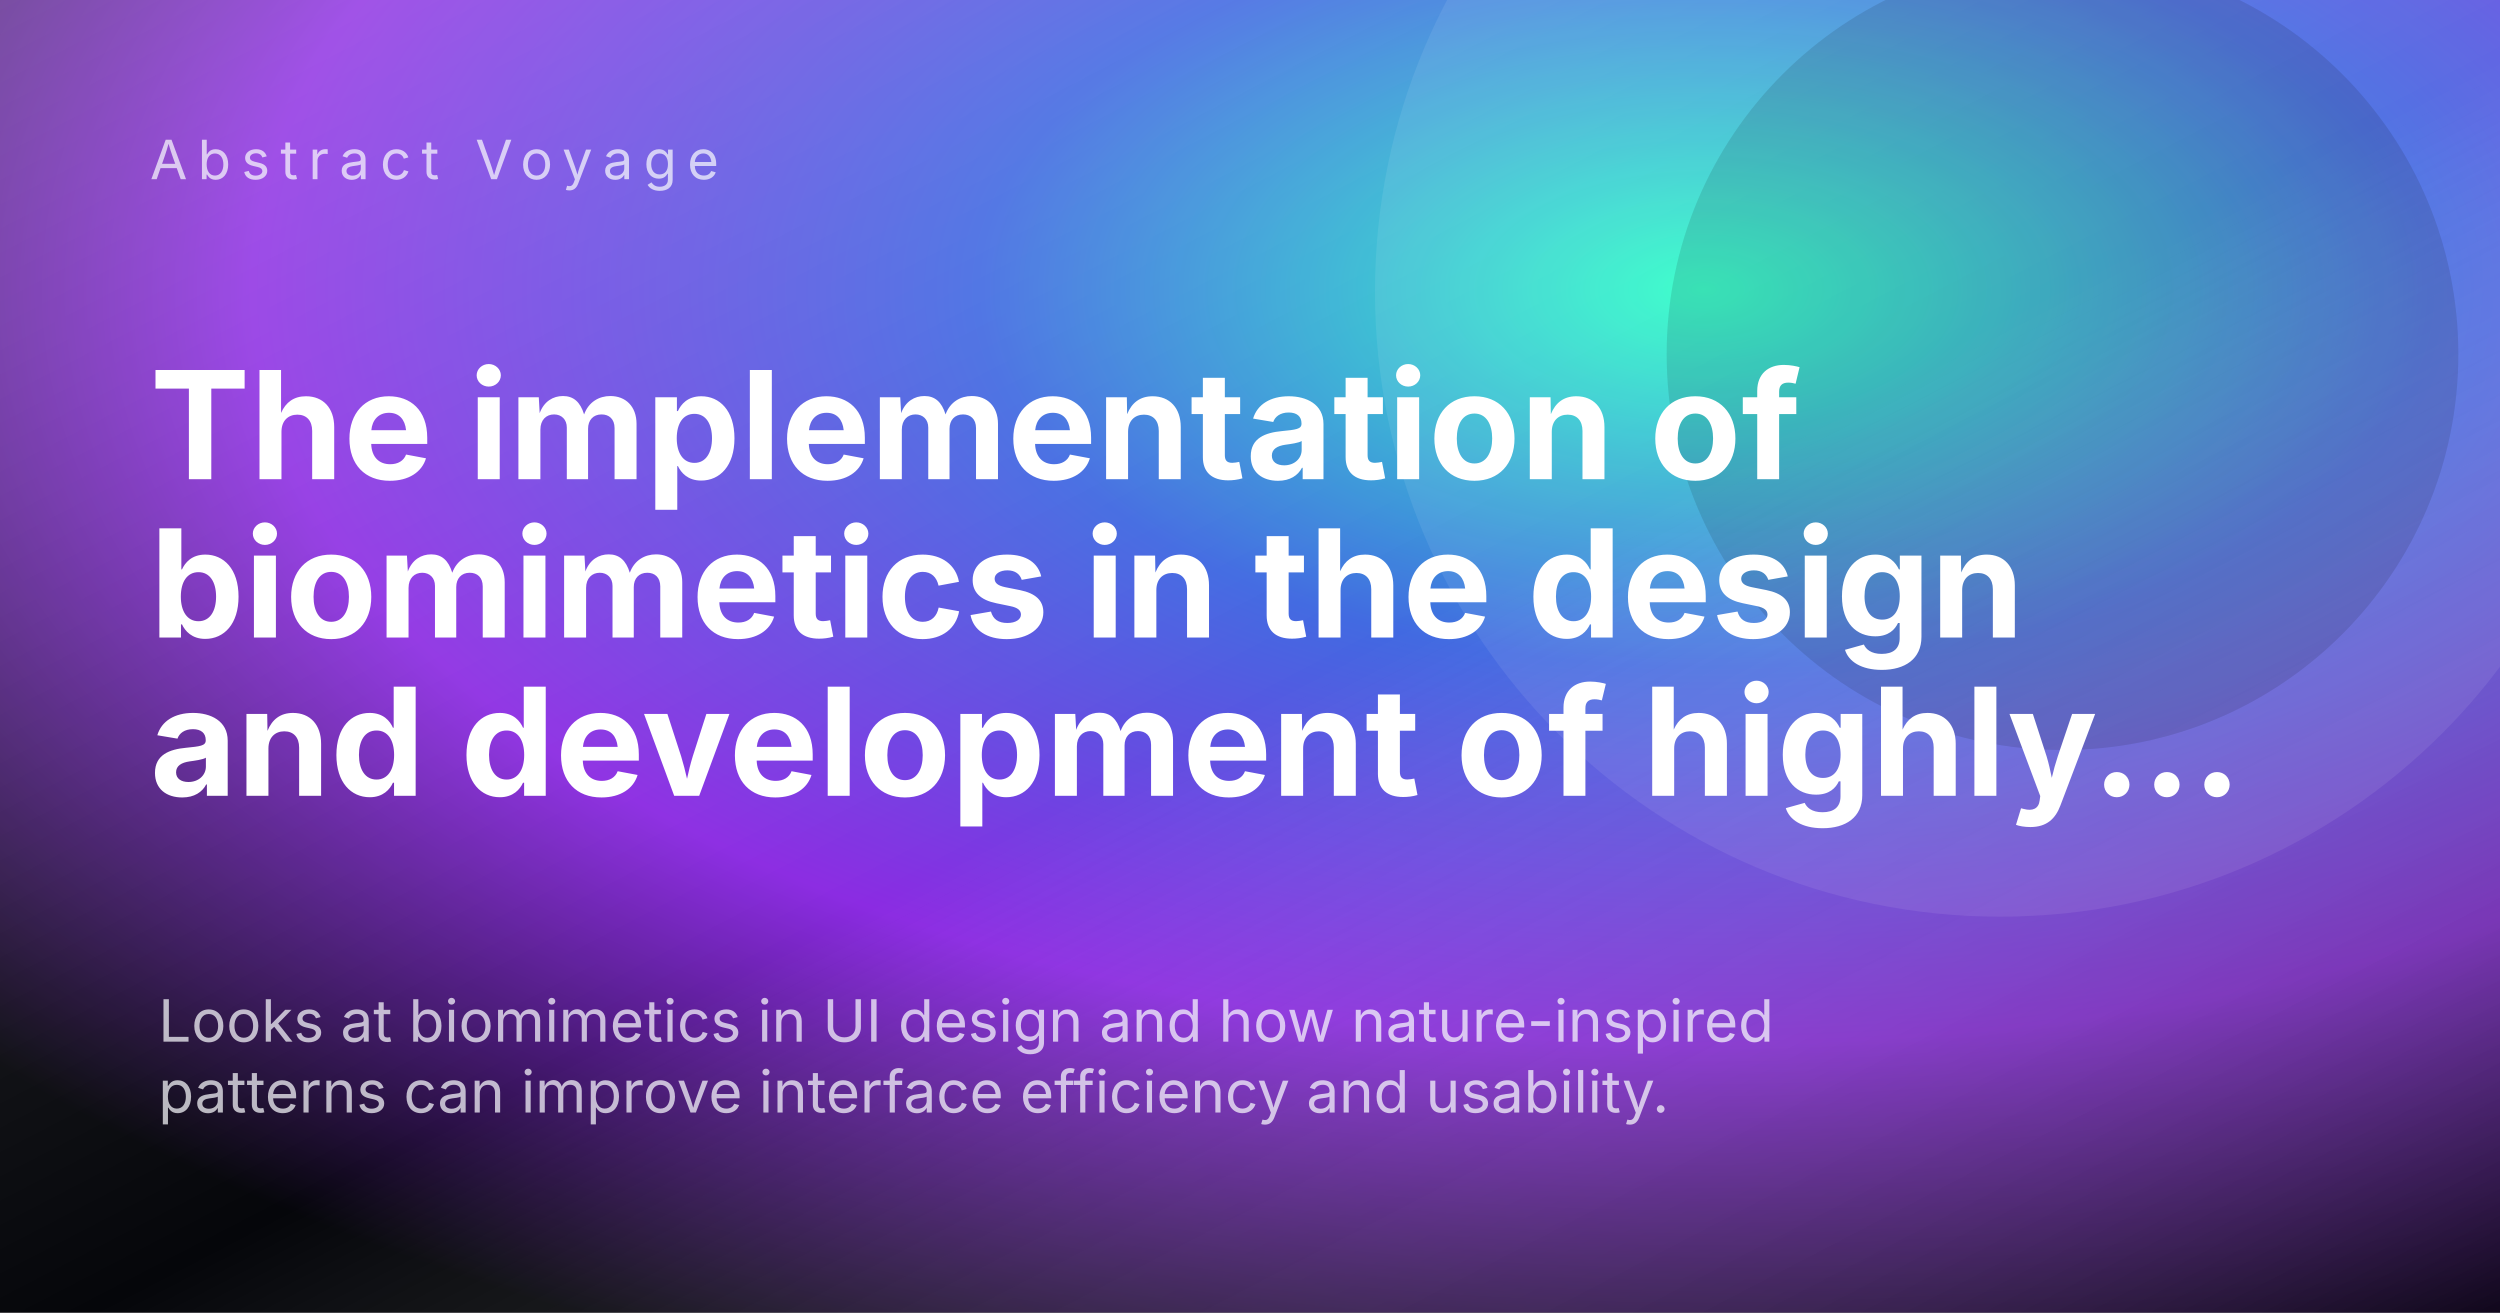
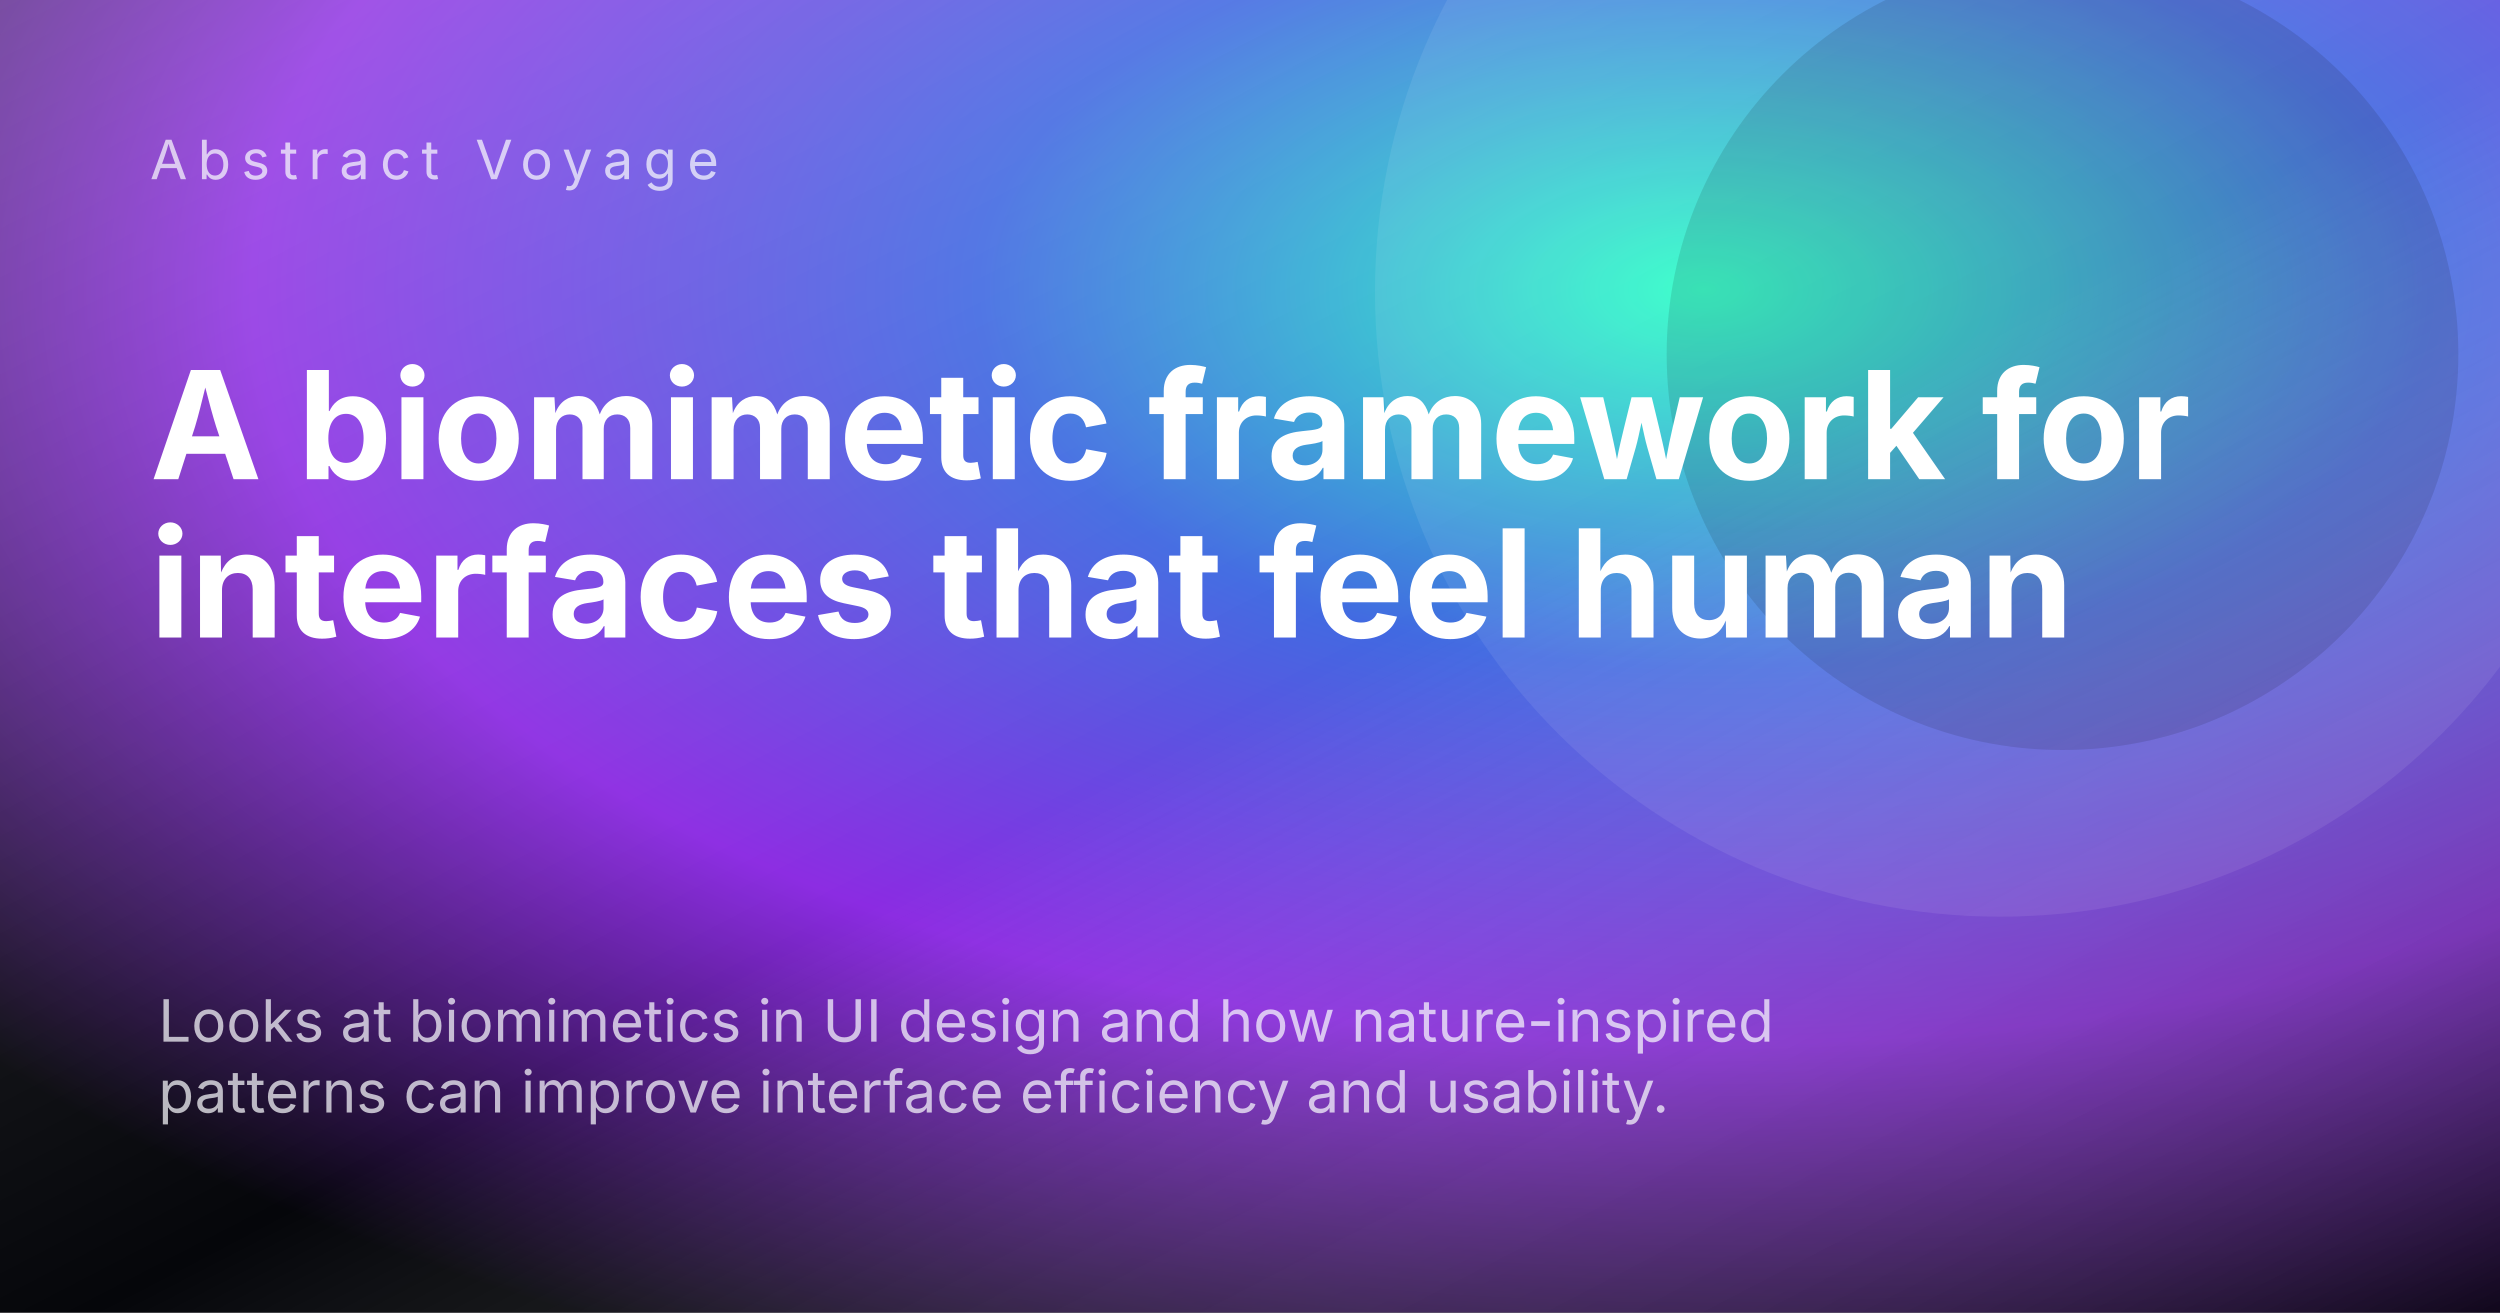
- <svg xmlns="http://www.w3.org/2000/svg" width="1200" height="630" viewBox="0 0 1200 630" role="img" aria-label="The implementation of biomimetics in the design and development of highly efficient user interfaces">
+ <svg xmlns="http://www.w3.org/2000/svg" width="1200" height="630" viewBox="0 0 1200 630" role="img" aria-label="A biomimetic framework for interfaces that feel human">
  <defs>
    <radialGradient id="bg" cx="68%" cy="22%" r="90%">
      <stop offset="0%" stop-color="#29ffc6" />
      <stop offset="32%" stop-color="#4169e1" />
      <stop offset="64%" stop-color="#8b2be2" />
      <stop offset="100%" stop-color="#05060a" />
    </radialGradient>
    <linearGradient id="veil" x1="0" x2="1" y1="0" y2="1">
      <stop offset="0%" stop-color="#ffffff" stop-opacity="0.22" />
      <stop offset="52%" stop-color="#ffffff" stop-opacity="0" />
      <stop offset="100%" stop-color="#000000" stop-opacity="0.45" />
    </linearGradient>
  </defs>
  <rect width="1200" height="630" fill="#05060a" />
  <rect width="1200" height="630" fill="url(#bg)" />
  <rect width="1200" height="630" fill="url(#veil)" />
  <circle cx="960" cy="140" r="300" fill="#ffffff" opacity="0.08" />
  <circle cx="990" cy="170" r="190" fill="#05060a" opacity="0.12" />
  <text x="72" y="86" fill="#f8fafc" opacity="0.72" font-family="Inter, Arial, sans-serif" font-size="26" letter-spacing="5">Abstract Voyage</text>
-   <text x="72" y="230" fill="#ffffff" font-family="Inter, Arial, sans-serif" font-size="72" font-weight="700">The implementation of</text>
-   <text x="72" y="306" fill="#ffffff" font-family="Inter, Arial, sans-serif" font-size="72" font-weight="700">biomimetics in the design</text>
-   <text x="72" y="382" fill="#ffffff" font-family="Inter, Arial, sans-serif" font-size="72" font-weight="700">and development of highly...</text>
+   <text x="72" y="230" fill="#ffffff" font-family="Inter, Arial, sans-serif" font-size="72" font-weight="700">A biomimetic framework for</text>
+   <text x="72" y="306" fill="#ffffff" font-family="Inter, Arial, sans-serif" font-size="72" font-weight="700">interfaces that feel human</text>
  <text x="76" y="500" fill="#f8fafc" opacity="0.72" font-family="Inter, Arial, sans-serif" font-size="28">Looks at biomimetics in UI design and how nature-inspired</text>
  <text x="76" y="534" fill="#f8fafc" opacity="0.72" font-family="Inter, Arial, sans-serif" font-size="28">patterns can improve interface efficiency and usability.</text>
</svg>
